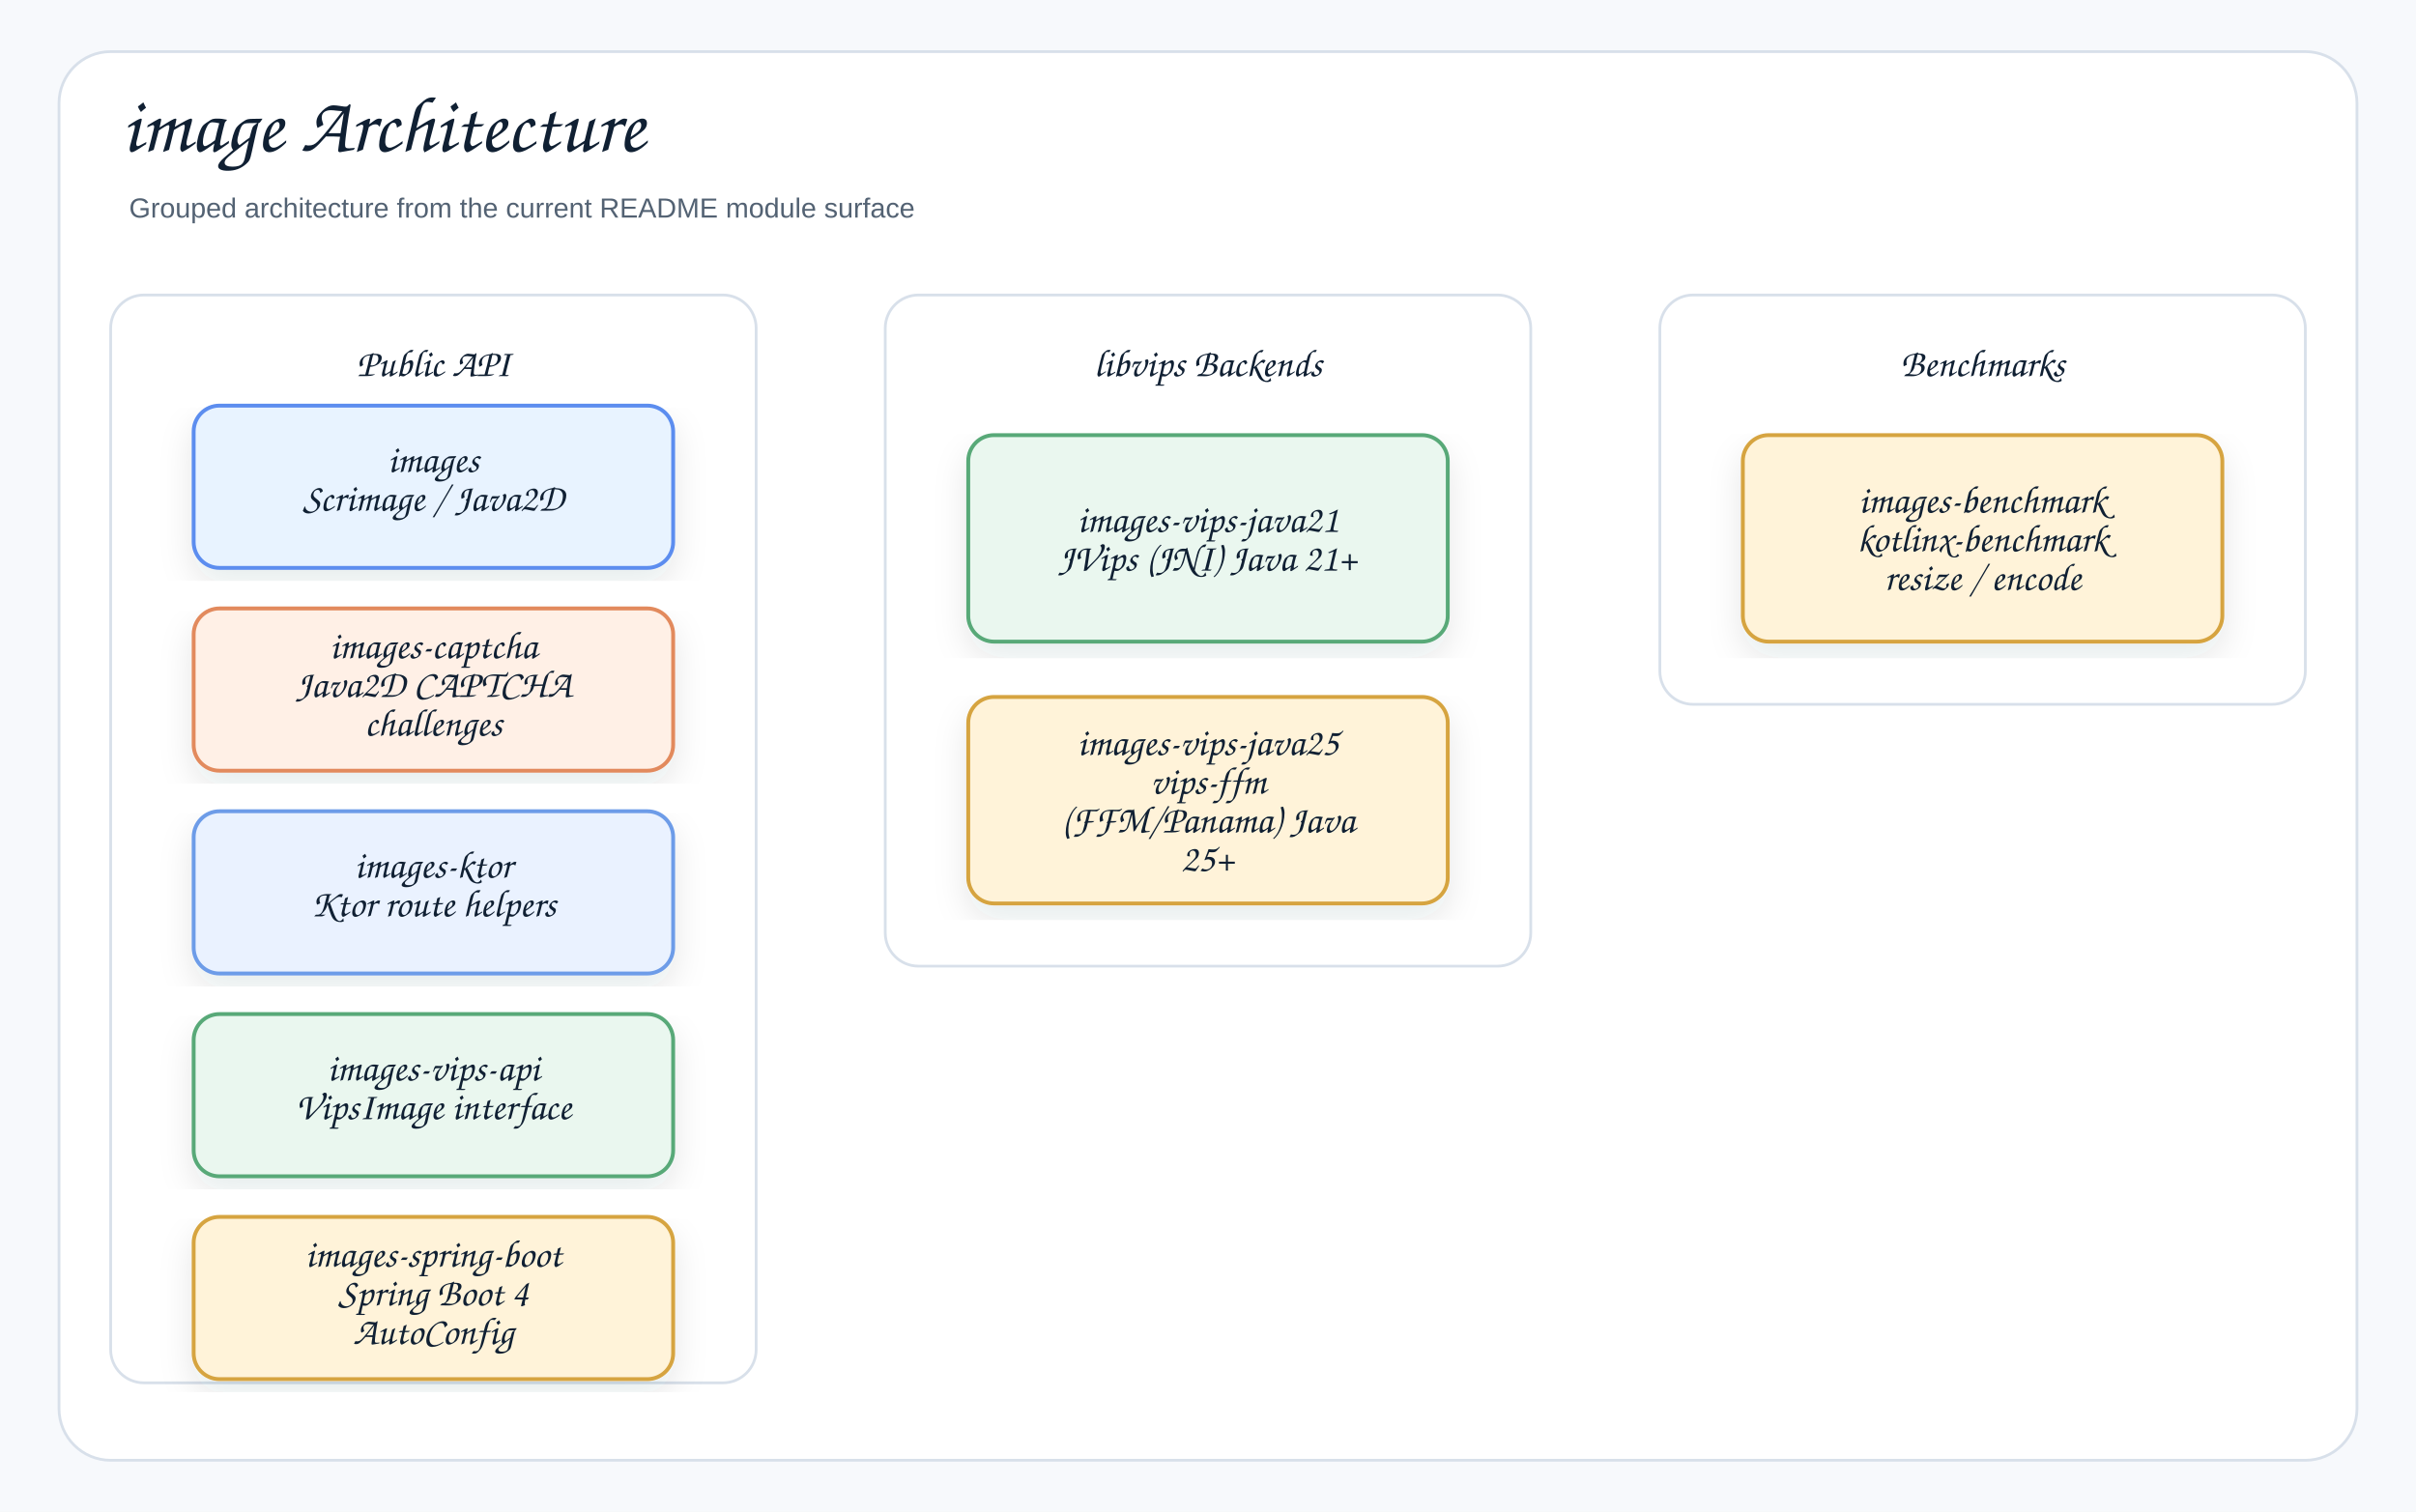
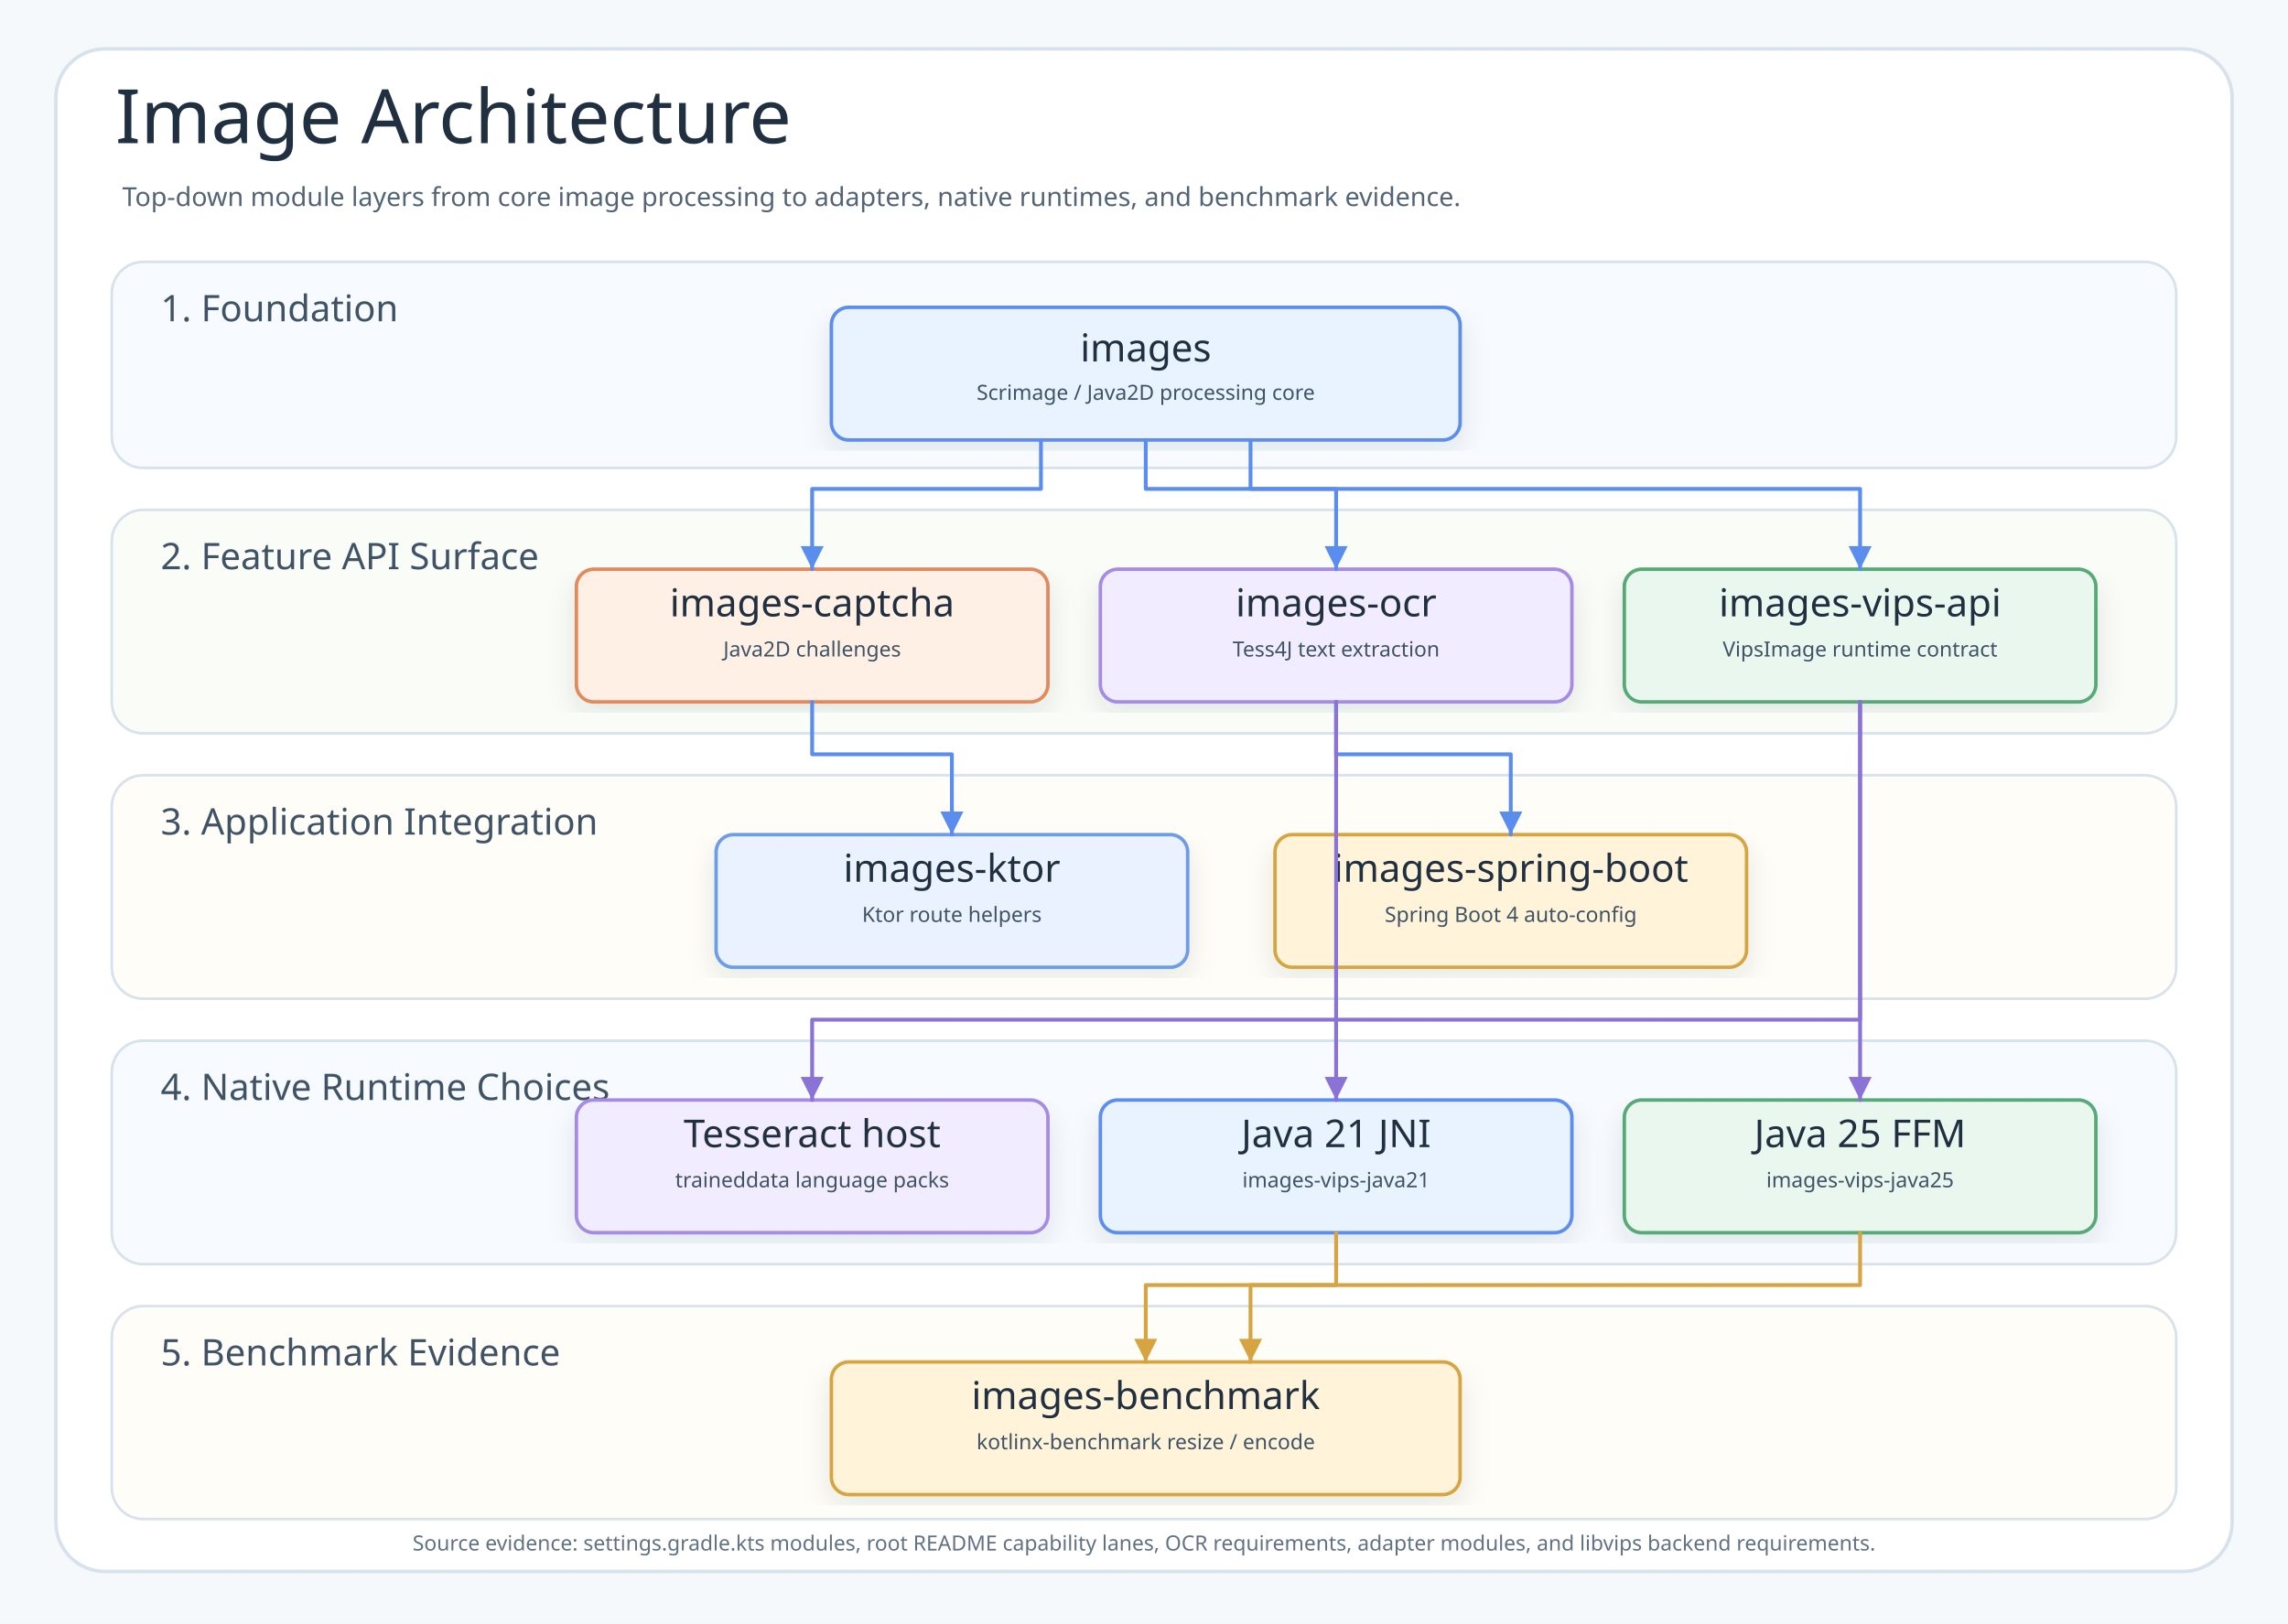
- <svg xmlns="http://www.w3.org/2000/svg" width="1310" height="820" viewBox="0 0 1310 820" role="img" aria-label="image Architecture">
+ <svg xmlns="http://www.w3.org/2000/svg" width="1310" height="930" viewBox="0 0 1310 930" role="img" aria-label="Image Architecture">
  <defs>
    <filter id="shadow" x="-8%" y="-8%" width="116%" height="116%">
-       <feDropShadow dx="0" dy="8" stdDeviation="9" flood-color="#1f2937" flood-opacity="0.10" />
+       <feDropShadow dx="0" dy="7" stdDeviation="8" flood-color="#203040" flood-opacity="0.10" />
    </filter>
-     <marker id="openArrow" markerWidth="12" markerHeight="10" refX="10" refY="5" orient="auto" markerUnits="strokeWidth">
-       <path d="M 1 1 L 10 5 L 1 9" fill="none" stroke="#758297" stroke-width="1.8" stroke-linecap="round" stroke-linejoin="round" />
+     <marker id="arrow-blue" markerWidth="8" markerHeight="8" refX="7" refY="4" orient="auto" markerUnits="strokeWidth">
+       <path d="M 1 1 L 7 4 L 1 7 Z" fill="#5B8DEF" />
    </marker>
-     <marker id="inherit" markerWidth="14" markerHeight="12" refX="12" refY="6" orient="auto" markerUnits="strokeWidth">
-       <path d="M 0 1 L 12 6 L 0 11 Z" fill="#ffffff" stroke="#758297" stroke-width="1.8" />
+     <marker id="arrow-purple" markerWidth="8" markerHeight="8" refX="7" refY="4" orient="auto" markerUnits="strokeWidth">
+       <path d="M 1 1 L 7 4 L 1 7 Z" fill="#8A72D6" />
+     </marker>
+     <marker id="arrow-amber" markerWidth="8" markerHeight="8" refX="7" refY="4" orient="auto" markerUnits="strokeWidth">
+       <path d="M 1 1 L 7 4 L 1 7 Z" fill="#D6A441" />
    </marker>
    <style>
-     .canvas{fill:#f7f9fc}.frame{fill:#fff;stroke:#d8e0ea;stroke-width:1.5}
-     .title{font-family:"Architects Daughter","Comic Sans MS","Comic Sans",cursive;font-size:43px;font-weight:400;fill:#102033}
-     .subtitle{font-family:"Comic Sans MS","Comic Sans","Comic Neue",Arial,sans-serif;font-size:15px;font-weight:400;fill:#536273}
-     .label{font-family:"Architects Daughter","Comic Sans MS","Comic Sans",cursive;font-size:25px;font-weight:400;fill:#102033}
-     .smallLabel{font-family:"Architects Daughter","Comic Sans MS","Comic Sans",cursive;font-size:21px;font-weight:400;fill:#102033}
-     .mono{font-family:"Comic Sans MS","Comic Sans","Comic Neue",Arial,sans-serif;font-size:12px;font-weight:400;fill:#102033}
-     .small{font-family:"Comic Sans MS","Comic Sans","Comic Neue",Arial,sans-serif;font-size:12px;font-weight:400;fill:#536273}
-     .strong{font-family:"Comic Sans MS","Comic Sans","Comic Neue",Arial,sans-serif;font-size:13px;font-weight:400;fill:#102033}
-     .card{stroke-width:2.1;filter:url(#shadow)}.compartment{stroke-width:1.5;fill:none}
-     .line{stroke:#758297;stroke-width:2.1;fill:none;marker-end:url(#openArrow)}
-     .plainLine{stroke:#758297;stroke-width:2.1;fill:none}
-     .dashed{stroke:#758297;stroke-width:2.1;stroke-dasharray:7 6;fill:none;marker-end:url(#openArrow)}
-     .inheritLine{stroke:#758297;stroke-width:2.2;fill:none;marker-end:url(#inherit)}
-     .implLine{stroke:#758297;stroke-width:2.2;stroke-dasharray:8 7;fill:none;marker-end:url(#inherit)}
+     .canvas{fill:#F6F9FC}
+     .frame{fill:#FFFFFF;stroke:#D7E2EC;stroke-width:2}
+     .layer{stroke:#D7E2EC;stroke-width:1.5}
+     .title{font-family:"Architects Daughter";font-size:43px;font-weight:400;fill:#203040}
+     .subtitle{font-family:"Comic Mono";font-size:15px;font-weight:400;fill:#536476}
+     .layer-title{font-family:"Architects Daughter";font-size:21px;font-weight:400;fill:#405366}
+     .card-title{font-family:"Architects Daughter";font-size:22px;font-weight:400;fill:#203040}
+     .detail{font-family:"Comic Mono";font-size:12px;font-weight:400;fill:#405366}
+     .footer{font-family:"Comic Mono";font-size:12px;font-weight:400;fill:#627184}
+     .card{filter:url(#shadow);stroke-width:2}
+     .edge-blue{stroke:#5B8DEF;stroke-width:2.2;fill:none;marker-end:url(#arrow-blue);stroke-linecap:round;stroke-linejoin:round}
+     .edge-purple{stroke:#8A72D6;stroke-width:2.2;fill:none;marker-end:url(#arrow-purple);stroke-linecap:round;stroke-linejoin:round}
+     .edge-amber{stroke:#D6A441;stroke-width:2.2;fill:none;marker-end:url(#arrow-amber);stroke-linecap:round;stroke-linejoin:round}
  </style>
  </defs>
-   <rect class="canvas" width="1310" height="820" />
-   <rect class="frame" x="32" y="28" width="1246" height="764" rx="28" />
-   <text class="title" x="66" y="82">image Architecture</text>
-   <text class="subtitle" x="70" y="118">Grouped architecture from the current README module surface</text>
-   <g transform="translate(60,160)">
-     <rect x="0" y="0" width="350" height="590" rx="18" fill="#ffffff" stroke="#d8e0ea" stroke-width="1.5" />
-     <text class="smallLabel" x="175" y="44" text-anchor="middle">Public API</text>
+   <rect class="canvas" width="1310" height="930" />
+   <rect class="frame" x="32" y="28" width="1246" height="872" rx="28" />
+   <text class="title" x="66" y="82">Image Architecture</text>
+   <text class="subtitle" x="70" y="118">Top-down module layers from core image processing to adapters, native runtimes, and benchmark evidence.</text>
+   <rect class="layer" x="64" y="150" width="1182" height="118" rx="18" fill="#F7FBFF" />
+   <text class="layer-title" x="92" y="184">1. Foundation</text>
+   <g id="images" transform="translate(476,176)">
+     <rect class="card" x="0" y="0" width="360" height="76" rx="10" fill="#E8F3FF" stroke="#5B8DEF" />
+     <text class="card-title" x="180" y="31" text-anchor="middle">images</text>
+     <text class="detail" x="180" y="53" text-anchor="middle">Scrimage / Java2D processing core</text>
  </g>
-   <g transform="translate(105,220)">
-     <rect class="card" x="0" y="0" width="260" height="88" rx="14" fill="#E8F3FF" stroke="#5B8DEF" />
-     <text class="smallLabel" x="130" y="36" text-anchor="middle">images</text>
-     <text class="smallLabel" x="130" y="57" text-anchor="middle">Scrimage / Java2D</text>
+   <rect class="layer" x="64" y="292" width="1182" height="128" rx="18" fill="#FAFCF7" />
+   <text class="layer-title" x="92" y="326">2. Feature API Surface</text>
+   <g id="captcha" transform="translate(330,326)">
+     <rect class="card" x="0" y="0" width="270" height="76" rx="10" fill="#FFF0E6" stroke="#E28A5D" />
+     <text class="card-title" x="135" y="27" text-anchor="middle">images-captcha</text>
+     <text class="detail" x="135" y="50" text-anchor="middle">Java2D challenges</text>
  </g>
-   <g transform="translate(105,330)">
-     <rect class="card" x="0" y="0" width="260" height="88" rx="14" fill="#FFF0E6" stroke="#E28A5D" />
-     <text class="smallLabel" x="130" y="27" text-anchor="middle">images-captcha</text>
-     <text class="smallLabel" x="130" y="48" text-anchor="middle">Java2D CAPTCHA</text>
-     <text class="smallLabel" x="130" y="69" text-anchor="middle">challenges</text>
+   <g id="ocr" transform="translate(630,326)">
+     <rect class="card" x="0" y="0" width="270" height="76" rx="10" fill="#F1ECFF" stroke="#A58BE3" />
+     <text class="card-title" x="135" y="27" text-anchor="middle">images-ocr</text>
+     <text class="detail" x="135" y="50" text-anchor="middle">Tess4J text extraction</text>
  </g>
-   <g transform="translate(105,440)">
-     <rect class="card" x="0" y="0" width="260" height="88" rx="14" fill="#EAF2FF" stroke="#6D9CE8" />
-     <text class="smallLabel" x="130" y="36" text-anchor="middle">images-ktor</text>
-     <text class="smallLabel" x="130" y="57" text-anchor="middle">Ktor route helpers</text>
+   <g id="vips-api" transform="translate(930,326)">
+     <rect class="card" x="0" y="0" width="270" height="76" rx="10" fill="#EAF7EF" stroke="#58A978" />
+     <text class="card-title" x="135" y="27" text-anchor="middle">images-vips-api</text>
+     <text class="detail" x="135" y="50" text-anchor="middle">VipsImage runtime contract</text>
  </g>
-   <g transform="translate(105,550)">
-     <rect class="card" x="0" y="0" width="260" height="88" rx="14" fill="#EAF7EF" stroke="#58A978" />
-     <text class="smallLabel" x="130" y="36" text-anchor="middle">images-vips-api</text>
-     <text class="smallLabel" x="130" y="57" text-anchor="middle">VipsImage interface</text>
+   <rect class="layer" x="64" y="444" width="1182" height="128" rx="18" fill="#FFFDF7" />
+   <text class="layer-title" x="92" y="478">3. Application Integration</text>
+   <g id="ktor" transform="translate(410,478)">
+     <rect class="card" x="0" y="0" width="270" height="76" rx="10" fill="#EAF2FF" stroke="#6D9CE8" />
+     <text class="card-title" x="135" y="27" text-anchor="middle">images-ktor</text>
+     <text class="detail" x="135" y="50" text-anchor="middle">Ktor route helpers</text>
  </g>
-   <g transform="translate(105,660)">
-     <rect class="card" x="0" y="0" width="260" height="88" rx="14" fill="#FFF3D9" stroke="#D6A441" />
-     <text class="smallLabel" x="130" y="27" text-anchor="middle">images-spring-boot</text>
-     <text class="smallLabel" x="130" y="48" text-anchor="middle">Spring Boot 4</text>
-     <text class="smallLabel" x="130" y="69" text-anchor="middle">AutoConfig</text>
+   <g id="spring" transform="translate(730,478)">
+     <rect class="card" x="0" y="0" width="270" height="76" rx="10" fill="#FFF3D9" stroke="#D6A441" />
+     <text class="card-title" x="135" y="27" text-anchor="middle">images-spring-boot</text>
+     <text class="detail" x="135" y="50" text-anchor="middle">Spring Boot 4 auto-config</text>
  </g>
-   <g transform="translate(480,160)">
-     <rect x="0" y="0" width="350" height="364" rx="18" fill="#ffffff" stroke="#d8e0ea" stroke-width="1.5" />
-     <text class="smallLabel" x="175" y="44" text-anchor="middle">libvips Backends</text>
+   <rect class="layer" x="64" y="596" width="1182" height="128" rx="18" fill="#F7FBFF" />
+   <text class="layer-title" x="92" y="630">4. Native Runtime Choices</text>
+   <g id="tesseract" transform="translate(330,630)">
+     <rect class="card" x="0" y="0" width="270" height="76" rx="10" fill="#F1ECFF" stroke="#A58BE3" />
+     <text class="card-title" x="135" y="27" text-anchor="middle">Tesseract host</text>
+     <text class="detail" x="135" y="50" text-anchor="middle">traineddata language packs</text>
  </g>
-   <g transform="translate(525,236)">
-     <rect class="card" x="0" y="0" width="260" height="112" rx="14" fill="#EAF7EF" stroke="#58A978" />
-     <text class="smallLabel" x="130" y="52.5" text-anchor="middle">images-vips-java21</text>
-     <text class="smallLabel" x="130" y="73.5" text-anchor="middle">JVips (JNI) Java 21+</text>
+   <g id="jni" transform="translate(630,630)">
+     <rect class="card" x="0" y="0" width="270" height="76" rx="10" fill="#E8F3FF" stroke="#5B8DEF" />
+     <text class="card-title" x="135" y="27" text-anchor="middle">Java 21 JNI</text>
+     <text class="detail" x="135" y="50" text-anchor="middle">images-vips-java21</text>
  </g>
-   <g transform="translate(525,378)">
-     <rect class="card" x="0" y="0" width="260" height="112" rx="14" fill="#FFF3D9" stroke="#D6A441" />
-     <text class="smallLabel" x="130" y="31.5" text-anchor="middle">images-vips-java25</text>
-     <text class="smallLabel" x="130" y="52.5" text-anchor="middle">vips-ffm</text>
-     <text class="smallLabel" x="130" y="73.5" text-anchor="middle">(FFM/Panama) Java</text>
-     <text class="smallLabel" x="130" y="94.5" text-anchor="middle">25+</text>
+   <g id="ffm" transform="translate(930,630)">
+     <rect class="card" x="0" y="0" width="270" height="76" rx="10" fill="#EAF7EF" stroke="#58A978" />
+     <text class="card-title" x="135" y="27" text-anchor="middle">Java 25 FFM</text>
+     <text class="detail" x="135" y="50" text-anchor="middle">images-vips-java25</text>
  </g>
-   <g transform="translate(900,160)">
-     <rect x="0" y="0" width="350" height="222" rx="18" fill="#ffffff" stroke="#d8e0ea" stroke-width="1.5" />
-     <text class="smallLabel" x="175" y="44" text-anchor="middle">Benchmarks</text>
+   <rect class="layer" x="64" y="748" width="1182" height="122" rx="18" fill="#FFFDF7" />
+   <text class="layer-title" x="92" y="782">5. Benchmark Evidence</text>
+   <g id="benchmark" transform="translate(476,780)">
+     <rect class="card" x="0" y="0" width="360" height="76" rx="10" fill="#FFF3D9" stroke="#D6A441" />
+     <text class="card-title" x="180" y="27" text-anchor="middle">images-benchmark</text>
+     <text class="detail" x="180" y="50" text-anchor="middle">kotlinx-benchmark resize / encode</text>
  </g>
-   <g transform="translate(945,236)">
-     <rect class="card" x="0" y="0" width="260" height="112" rx="14" fill="#FFF3D9" stroke="#D6A441" />
-     <text class="smallLabel" x="130" y="42" text-anchor="middle">images-benchmark</text>
-     <text class="smallLabel" x="130" y="63" text-anchor="middle">kotlinx-benchmark</text>
-     <text class="smallLabel" x="130" y="84" text-anchor="middle">resize / encode</text>
-   </g>
+   <path class="edge-blue" d="M 596 252 L 596 280 L 465 280 L 465 326" />
+   <path class="edge-blue" d="M 656 252 L 656 280 L 765 280 L 765 326" />
+   <path class="edge-blue" d="M 716 252 L 716 280 L 1065 280 L 1065 326" />
+   <path class="edge-blue" d="M 465 402 L 465 432 L 545 432 L 545 478" />
+   <path class="edge-blue" d="M 765 402 L 765 432 L 865 432 L 865 478" />
+   <path class="edge-purple" d="M 765 402 L 765 584 L 465 584 L 465 630" />
+   <path class="edge-purple" d="M 1065 402 L 1065 584 L 765 584 L 765 630" />
+   <path class="edge-purple" d="M 1065 402 L 1065 630" />
+   <path class="edge-amber" d="M 765 706 L 765 736 L 656 736 L 656 780" />
+   <path class="edge-amber" d="M 1065 706 L 1065 736 L 716 736 L 716 780" />
+   <text class="footer" x="655" y="888" text-anchor="middle">Source evidence: settings.gradle.kts modules, root README capability lanes, OCR requirements, adapter modules, and libvips backend requirements.</text>
</svg>
